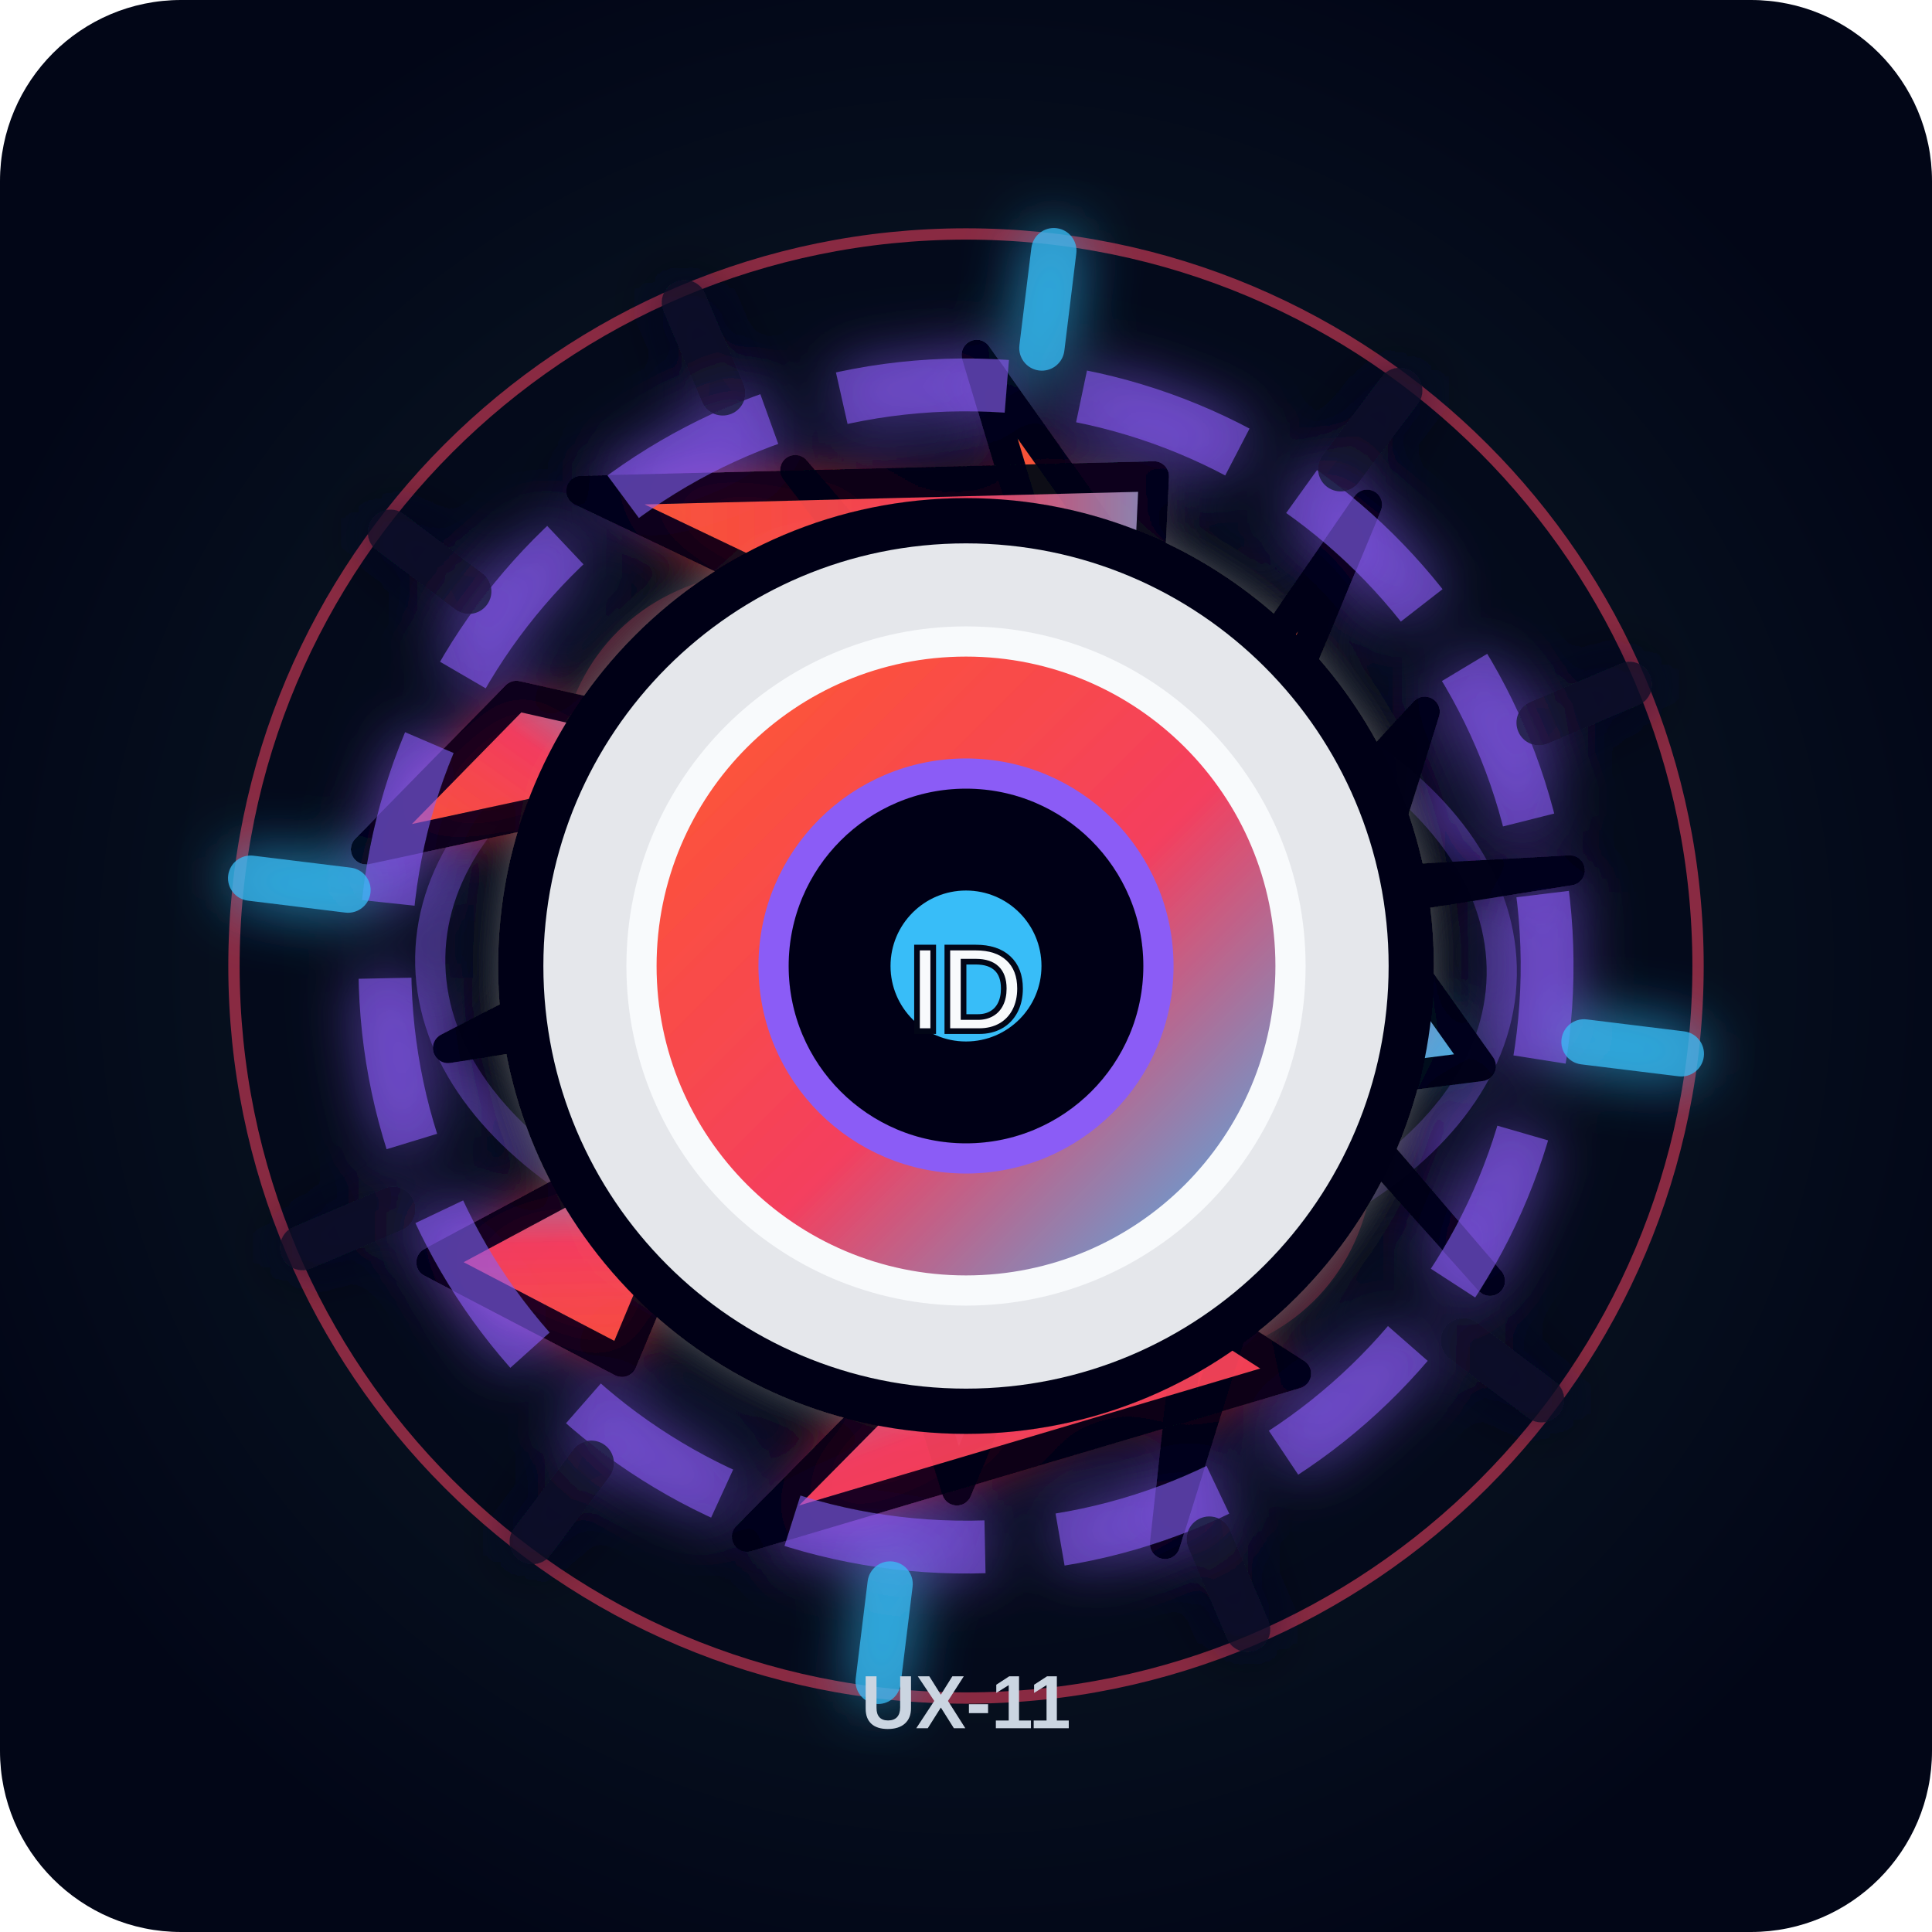
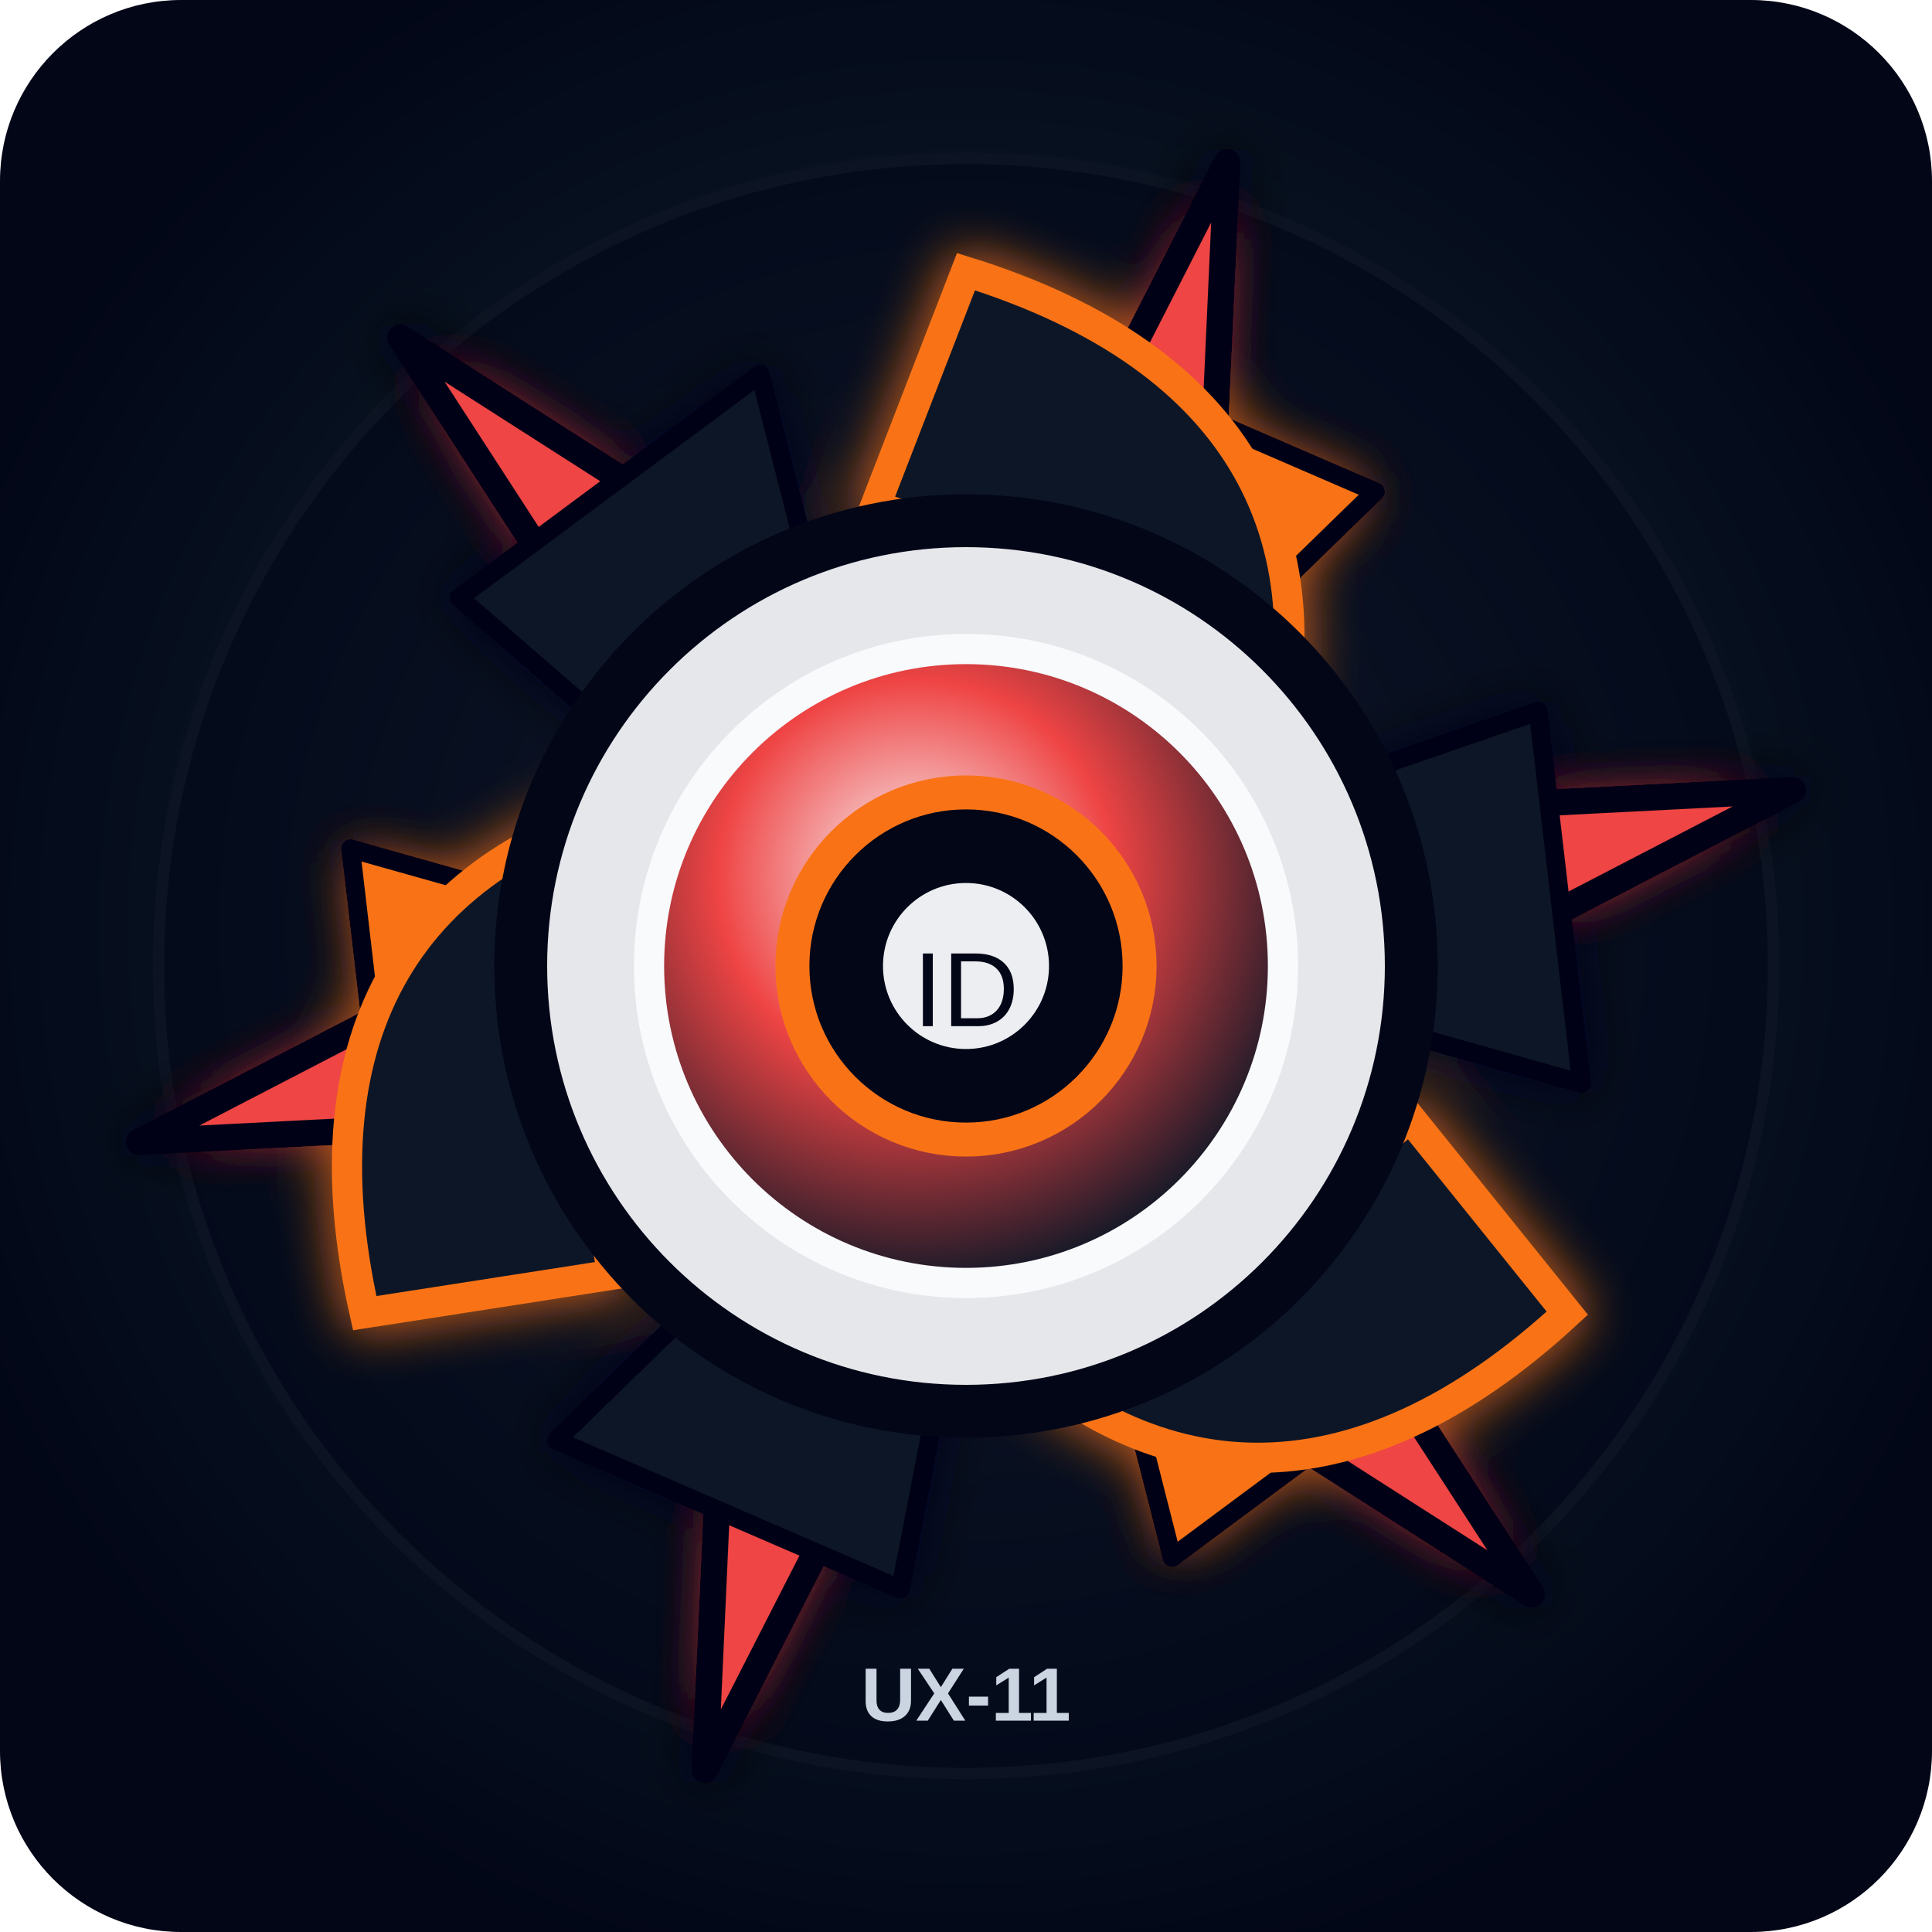
- <svg xmlns="http://www.w3.org/2000/svg" viewBox="0 0 512 512" role="img" aria-label="Impact Drake 9-60LR original 2D Beyblade style visual">
+ <svg xmlns="http://www.w3.org/2000/svg" viewBox="0 0 512 512" role="img" aria-label="Impact Drake 9-60LR original 2D fan-safe visual inspired by Attack style">
  <defs>
-     <radialGradient id="bg" cx="50%" cy="50%" r="55%">
+     <radialGradient id="bg" cx="50%" cy="48%" r="56%">
      <stop offset="0" stop-color="#1e293b" />
-       <stop offset="0.62" stop-color="#07111f" />
+       <stop offset="0.7" stop-color="#07111f" />
      <stop offset="1" stop-color="#020617" />
    </radialGradient>
-     <linearGradient id="bladeGrad" x1="0" y1="0" x2="1" y2="1">
-       <stop offset="0" stop-color="#ff5b2e" />
-       <stop offset="0.55" stop-color="#f43f5e" />
-       <stop offset="1" stop-color="#38bdf8" />
-     </linearGradient>
+     <radialGradient id="core" cx="42%" cy="36%" r="65%">
+       <stop offset="0" stop-color="#f8fafc" />
+       <stop offset="0.48" stop-color="#ef4444" />
+       <stop offset="1" stop-color="#111827" />
+     </radialGradient>
    <filter id="glow" x="-20%" y="-20%" width="140%" height="140%">
-       <feGaussianBlur stdDeviation="8" result="blur" />
+       <feGaussianBlur stdDeviation="7" result="blur" />
      <feMerge>
        <feMergeNode in="blur" />
        <feMergeNode in="SourceGraphic" />
      </feMerge>
    </filter>
  </defs>
  <rect width="512" height="512" rx="48" fill="url(#bg)" />
-   <circle cx="256" cy="256" r="194" fill="#020617" opacity="0.55" stroke="#f43f5e" stroke-width="3" />
-   <ellipse cx="256" cy="256" rx="142" ry="86" fill="none" stroke="#8b5cf6" stroke-width="8" opacity="0.42" transform="rotate(1 256 256)" />
-   <ellipse cx="256" cy="256" rx="124" ry="76" fill="none" stroke="#f43f5e" stroke-width="8" opacity="0.36" transform="rotate(43 256 256)" />
-   <ellipse cx="256" cy="256" rx="106" ry="66" fill="none" stroke="#8b5cf6" stroke-width="8" opacity="0.3" transform="rotate(85 256 256)" />
-   <ellipse cx="256" cy="256" rx="88" ry="56" fill="none" stroke="#f43f5e" stroke-width="8" opacity="0.24" transform="rotate(127 256 256)" />
+   <circle cx="256" cy="256" r="214" fill="#020617" opacity="0.5" stroke="#111827" stroke-width="3" />
  <g filter="url(#glow)">
-     <path d="M256 94 L392.888 280.137 L318.973 290.906 Z" fill="url(#bladeGrad)" stroke="#020617" stroke-width="8" stroke-linejoin="round" transform="rotate(1 256 256)" opacity="0.96" />
-     <path d="M256 94 L345.347 362.48 L281.802 323.218 Z" fill="url(#bladeGrad)" stroke="#020617" stroke-width="8" stroke-linejoin="round" transform="rotate(41 256 256)" opacity="0.96" />
-     <path d="M256 94 L256 395 L232.559 324.077 Z" fill="url(#bladeGrad)" stroke="#020617" stroke-width="8" stroke-linejoin="round" transform="rotate(81 256 256)" opacity="0.96" />
-     <path d="M256 94 L166.653 362.48 L194.284 293.083 Z" fill="url(#bladeGrad)" stroke="#020617" stroke-width="8" stroke-linejoin="round" transform="rotate(121 256 256)" opacity="0.96" />
-     <path d="M256 94 L119.112 280.137 L184.886 244.737 Z" fill="url(#bladeGrad)" stroke="#020617" stroke-width="8" stroke-linejoin="round" transform="rotate(161 256 256)" opacity="0.96" />
-     <path d="M256 94 L135.622 186.5 L208.764 201.661 Z" fill="url(#bladeGrad)" stroke="#020617" stroke-width="8" stroke-linejoin="round" transform="rotate(201 256 256)" opacity="0.96" />
-     <path d="M256 94 L208.459 125.383 L254.743 184.011 Z" fill="url(#bladeGrad)" stroke="#020617" stroke-width="8" stroke-linejoin="round" transform="rotate(241 256 256)" opacity="0.96" />
-     <path d="M256 94 L303.541 125.383 L301.311 200.045 Z" fill="url(#bladeGrad)" stroke="#020617" stroke-width="8" stroke-linejoin="round" transform="rotate(281 256 256)" opacity="0.96" />
-     <path d="M256 94 L376.378 186.5 L326.677 242.262 Z" fill="url(#bladeGrad)" stroke="#020617" stroke-width="8" stroke-linejoin="round" transform="rotate(321 256 256)" opacity="0.96" />
-     <circle cx="256" cy="256" r="154" fill="none" stroke="#8b5cf6" stroke-width="14" opacity="0.6" stroke-dasharray="44 20" transform="rotate(91 256 256)" />
-     <rect x="250" y="59" width="12" height="38" rx="6" fill="#38bdf8" opacity="0.75" transform="rotate(7 256 256)" />
-     <rect x="250" y="59" width="12" height="38" rx="6" fill="#0f172a" opacity="0.75" transform="rotate(37 256 256)" />
-     <rect x="250" y="59" width="12" height="38" rx="6" fill="#0f172a" opacity="0.75" transform="rotate(67 256 256)" />
-     <rect x="250" y="59" width="12" height="38" rx="6" fill="#38bdf8" opacity="0.75" transform="rotate(97 256 256)" />
-     <rect x="250" y="59" width="12" height="38" rx="6" fill="#0f172a" opacity="0.75" transform="rotate(127 256 256)" />
-     <rect x="250" y="59" width="12" height="38" rx="6" fill="#0f172a" opacity="0.75" transform="rotate(157 256 256)" />
-     <rect x="250" y="59" width="12" height="38" rx="6" fill="#38bdf8" opacity="0.75" transform="rotate(187 256 256)" />
-     <rect x="250" y="59" width="12" height="38" rx="6" fill="#0f172a" opacity="0.75" transform="rotate(217 256 256)" />
-     <rect x="250" y="59" width="12" height="38" rx="6" fill="#0f172a" opacity="0.75" transform="rotate(247 256 256)" />
-     <rect x="250" y="59" width="12" height="38" rx="6" fill="#38bdf8" opacity="0.75" transform="rotate(277 256 256)" />
-     <rect x="250" y="59" width="12" height="38" rx="6" fill="#0f172a" opacity="0.75" transform="rotate(307 256 256)" />
-     <rect x="250" y="59" width="12" height="38" rx="6" fill="#0f172a" opacity="0.75" transform="rotate(337 256 256)" />
-     <circle cx="256" cy="256" r="118" fill="#e5e7eb" stroke="#020617" stroke-width="12" />
-     <circle cx="256" cy="256" r="86" fill="url(#bladeGrad)" stroke="#f8fafc" stroke-width="8" />
-     <circle cx="256" cy="256" r="51" fill="#020617" stroke="#8b5cf6" stroke-width="8" />
-     <circle cx="256" cy="256" r="24" fill="#38bdf8" stroke="#020617" stroke-width="8" />
+     <polygon points="271.0,149.1 325.2,43.0 319.5,168.6 285.2,183.7" fill="#ef4444" stroke="#020617" stroke-width="7" stroke-linejoin="round" />
+     <polygon points="356.1,215.5 475.1,209.4 363.4,267.3 333.2,245.1" fill="#ef4444" stroke="#020617" stroke-width="7" stroke-linejoin="round" />
+     <polygon points="341.1,322.5 405.9,422.5 299.9,354.7 304.0,317.5" fill="#ef4444" stroke="#020617" stroke-width="7" stroke-linejoin="round" />
+     <polygon points="241.0,362.9 186.8,469.0 192.5,343.4 226.8,328.3" fill="#ef4444" stroke="#020617" stroke-width="7" stroke-linejoin="round" />
+     <polygon points="155.9,296.5 36.9,302.6 148.6,244.7 178.8,266.9" fill="#ef4444" stroke="#020617" stroke-width="7" stroke-linejoin="round" />
+     <polygon points="170.9,189.5 106.1,89.5 212.1,157.3 208.0,194.5" fill="#ef4444" stroke="#020617" stroke-width="7" stroke-linejoin="round" />
+     <polygon points="259.2,164.1 273.4,90.9 364.5,130.3 311.1,182.3" fill="#f97316" stroke="#020617" stroke-width="5" stroke-linejoin="round" />
+     <polygon points="337.2,212.8 407.6,188.5 419.1,287.1 347.4,266.9" fill="#111827" stroke="#020617" stroke-width="5" stroke-linejoin="round" />
+     <polygon points="334.0,304.8 390.3,353.6 310.6,412.8 292.2,340.6" fill="#f97316" stroke="#020617" stroke-width="5" stroke-linejoin="round" />
+     <polygon points="252.8,347.9 238.6,421.1 147.5,381.7 200.9,329.7" fill="#111827" stroke="#020617" stroke-width="5" stroke-linejoin="round" />
+     <polygon points="174.8,299.2 104.4,323.5 92.9,224.9 164.6,245.1" fill="#f97316" stroke="#020617" stroke-width="5" stroke-linejoin="round" />
+     <polygon points="178.0,207.2 121.7,158.4 201.4,99.2 219.8,171.4" fill="#111827" stroke="#020617" stroke-width="5" stroke-linejoin="round" />
+     <path d="M256 72 C330 95 354 144 336 206 C304 168 278 150 232 134Z" fill="#111827" stroke="#f97316" stroke-width="8" transform="rotate(0 256 256)" />
+     <path d="M256 72 C330 95 354 144 336 206 C304 168 278 150 232 134Z" fill="#111827" stroke="#f97316" stroke-width="8" transform="rotate(120 256 256)" />
+     <path d="M256 72 C330 95 354 144 336 206 C304 168 278 150 232 134Z" fill="#111827" stroke="#f97316" stroke-width="8" transform="rotate(240 256 256)" />
  </g>
-   <text x="256" y="264" text-anchor="middle" dominant-baseline="middle" font-family="Arial Black, Arial, sans-serif" font-size="30" fill="#f8fafc" stroke="#020617" stroke-width="3" paint-order="stroke">ID</text>
-   <text x="256" y="458" text-anchor="middle" font-family="Arial, sans-serif" font-size="20" font-weight="700" fill="#cbd5e1">UX-11</text>
+   <circle cx="256" cy="256" r="118" fill="#e5e7eb" stroke="#020617" stroke-width="14" />
+   <circle cx="256" cy="256" r="84" fill="url(#core)" stroke="#f8fafc" stroke-width="8" />
+   <circle cx="256" cy="256" r="46" fill="#020617" stroke="#f97316" stroke-width="9" />
+   <circle cx="256" cy="256" r="22" fill="#f8fafc" opacity="0.95" />
+   <text x="256" y="264" text-anchor="middle" dominant-baseline="middle" font-family="Arial Black, Arial, sans-serif" font-size="28" fill="#020617">ID</text>
+   <text x="256" y="456" text-anchor="middle" font-family="Arial, sans-serif" font-size="20" font-weight="700" fill="#cbd5e1">UX-11</text>
</svg>
